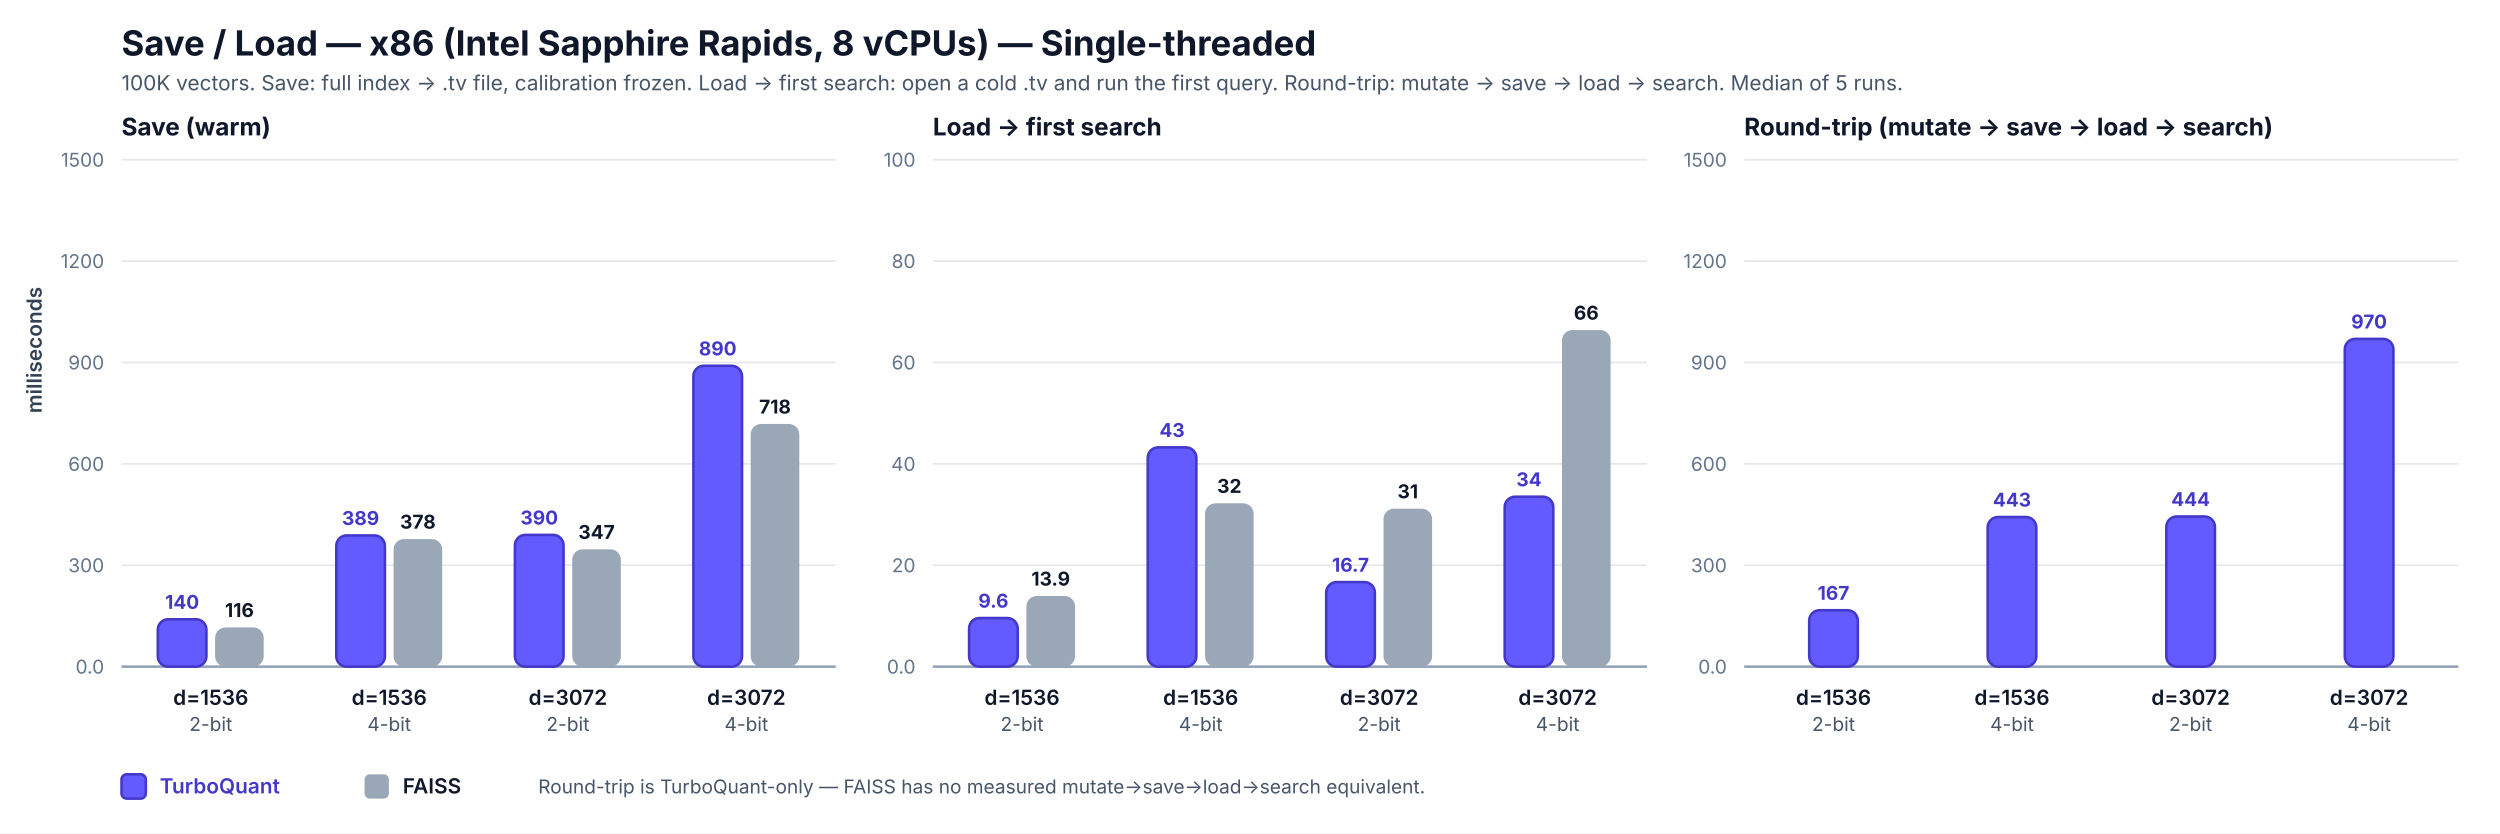
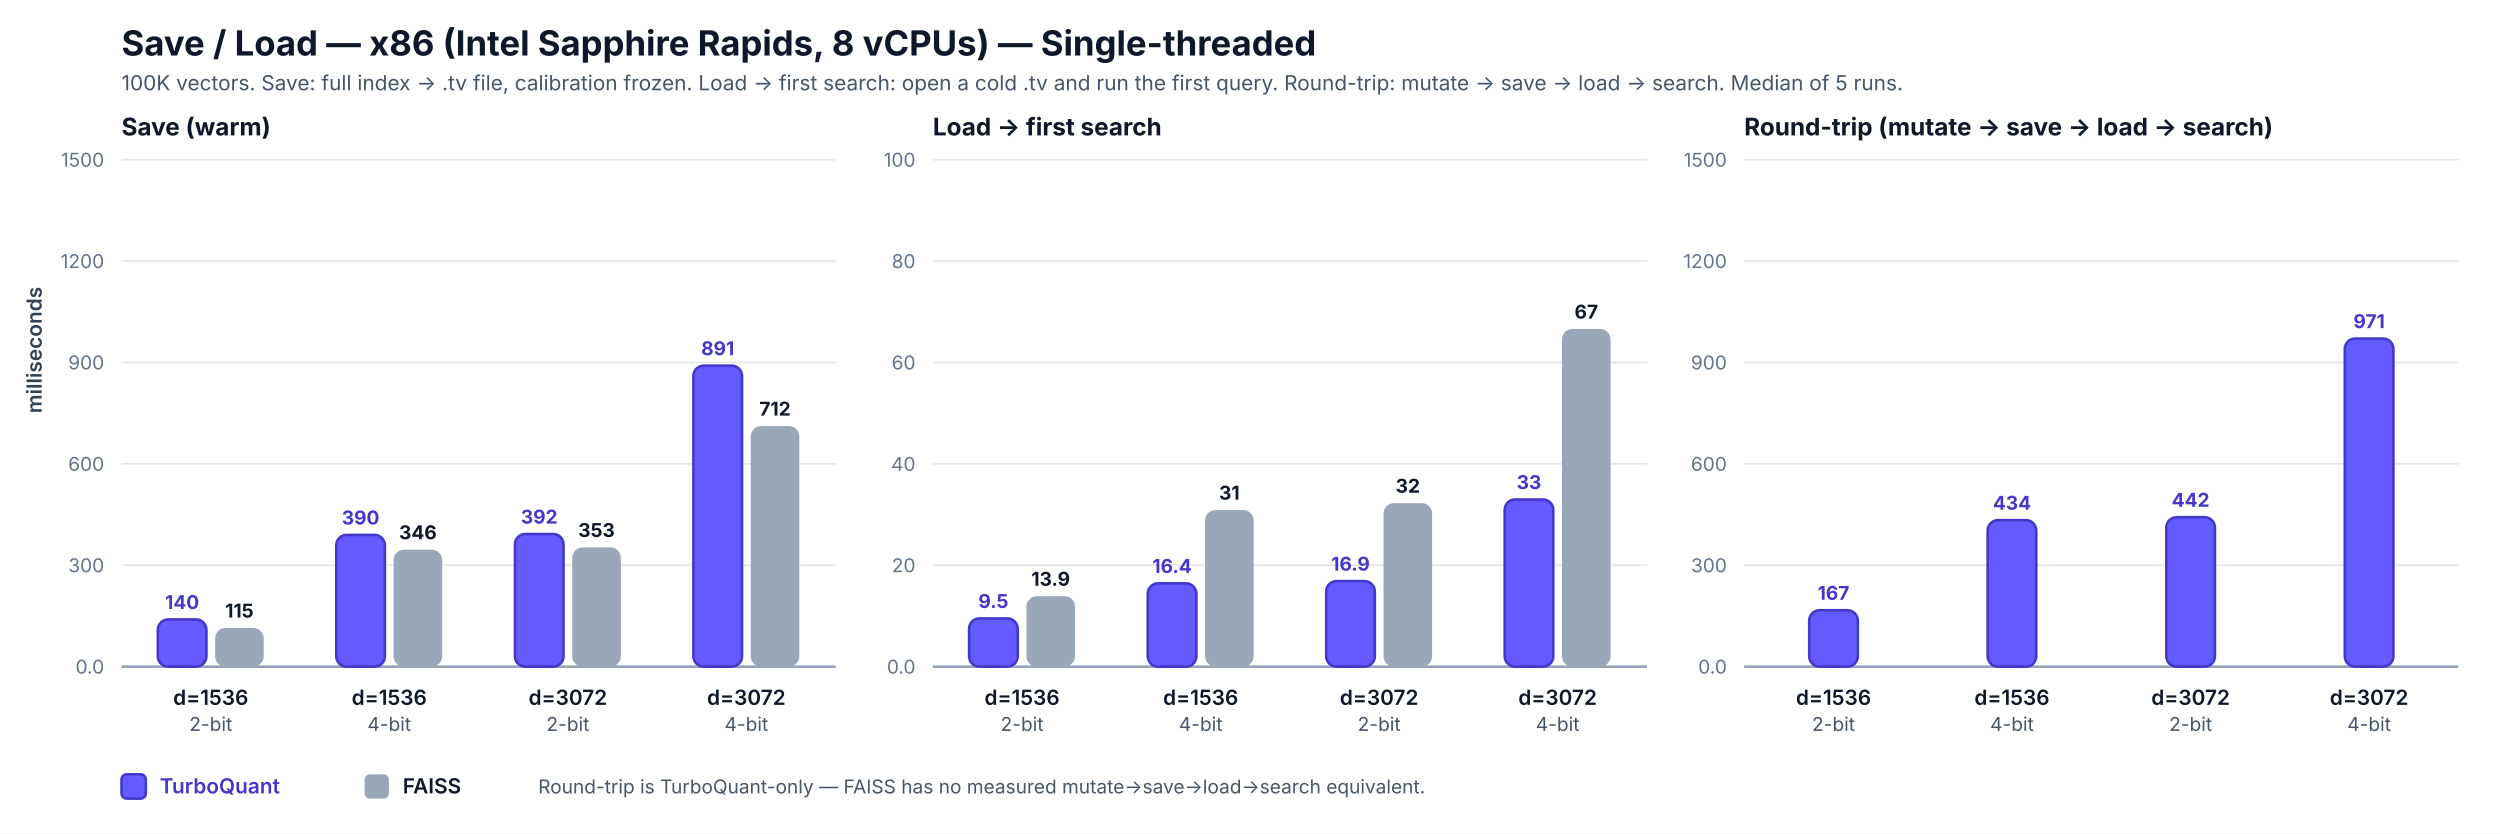
<svg xmlns="http://www.w3.org/2000/svg" width="1440" height="480" viewBox="0 0 1440 480" role="img" aria-label="Persist — x86 (Intel Sapphire Rapids, 8 vCPUs) — Single-threaded">
  <style>
  .title { font: 700 20px -apple-system, BlinkMacSystemFont, "Segoe UI", sans-serif; fill: #0f172a; }
  .subtitle { font: 400 12px -apple-system, BlinkMacSystemFont, "Segoe UI", sans-serif; fill: #475569; }
  .panel { font: 700 14px -apple-system, BlinkMacSystemFont, "Segoe UI", sans-serif; fill: #0f172a; }
  .label { font: 600 12px -apple-system, BlinkMacSystemFont, "Segoe UI", sans-serif; fill: #0f172a; }
  .secondary { font: 400 11px -apple-system, BlinkMacSystemFont, "Segoe UI", sans-serif; fill: #475569; }
  .tick { font: 400 11px -apple-system, BlinkMacSystemFont, "Segoe UI", sans-serif; fill: #64748b; }
  .value { font: 700 11px -apple-system, BlinkMacSystemFont, "Segoe UI", sans-serif; fill: #0f172a; }
  .value-accent { font: 700 11px -apple-system, BlinkMacSystemFont, "Segoe UI", sans-serif; fill: #4338ca; }
  .axis { font: 600 12px -apple-system, BlinkMacSystemFont, "Segoe UI", sans-serif; fill: #334155; }
  .legend { font: 600 12px -apple-system, BlinkMacSystemFont, "Segoe UI", sans-serif; fill: #0f172a; }
</style>
  <rect width="100%" height="100%" fill="#ffffff" />
  <text x="70" y="32" class="title">Save / Load — x86 (Intel Sapphire Rapids, 8 vCPUs) — Single-threaded</text>
  <text x="70" y="52" class="subtitle">100K vectors. Save: full index → .tv file, calibration frozen. Load → first search: open a cold .tv and run the first query. Round-trip: mutate → save → load → search. Median of 5 runs.</text>
  <line x1="70.0" y1="384.0" x2="481.333" y2="384.0" stroke="#e5e7eb" stroke-width="1" />
  <text x="60.0" y="388.0" text-anchor="end" class="tick">0.0</text>
  <line x1="70.0" y1="325.6" x2="481.333" y2="325.6" stroke="#e5e7eb" stroke-width="1" />
  <text x="60.0" y="329.6" text-anchor="end" class="tick">300</text>
  <line x1="70.0" y1="267.2" x2="481.333" y2="267.2" stroke="#e5e7eb" stroke-width="1" />
  <text x="60.0" y="271.2" text-anchor="end" class="tick">600</text>
  <line x1="70.0" y1="208.8" x2="481.333" y2="208.8" stroke="#e5e7eb" stroke-width="1" />
  <text x="60.0" y="212.8" text-anchor="end" class="tick">900</text>
  <line x1="70.0" y1="150.4" x2="481.333" y2="150.4" stroke="#e5e7eb" stroke-width="1" />
  <text x="60.0" y="154.4" text-anchor="end" class="tick">1200</text>
  <line x1="70.0" y1="92.0" x2="481.333" y2="92.0" stroke="#e5e7eb" stroke-width="1" />
  <text x="60.0" y="96.0" text-anchor="end" class="tick">1500</text>
  <line x1="70.0" y1="384.0" x2="481.333" y2="384.0" stroke="#94a3b8" stroke-width="1.5" />
  <text x="70.0" y="78" class="panel">Save (warm)</text>
-   <rect x="90.9" y="356.7" width="28" height="27.3" rx="6" fill="#635bff" stroke="#4338ca" stroke-width="1.5" />
-   <text x="104.9" y="350.7" text-anchor="middle" class="value-accent">140</text>
-   <rect x="123.9" y="361.4" width="28" height="22.6" rx="6" fill="#9aa7b6" />
-   <text x="137.9" y="355.4" text-anchor="middle" class="value">116</text>
+   <rect x="90.9" y="356.8" width="28" height="27.2" rx="6" fill="#635bff" stroke="#4338ca" stroke-width="1.5" />
+   <text x="104.9" y="350.8" text-anchor="middle" class="value-accent">140</text>
+   <rect x="123.9" y="361.7" width="28" height="22.3" rx="6" fill="#9aa7b6" />
+   <text x="137.9" y="355.7" text-anchor="middle" class="value">115</text>
  <text x="121.4" y="406" text-anchor="middle" class="label">d=1536</text>
  <text x="121.4" y="421" text-anchor="middle" class="secondary">2-bit</text>
-   <rect x="193.7" y="308.4" width="28" height="75.6" rx="6" fill="#635bff" stroke="#4338ca" stroke-width="1.5" />
-   <text x="207.7" y="302.4" text-anchor="middle" class="value-accent">389</text>
-   <rect x="226.7" y="310.5" width="28" height="73.5" rx="6" fill="#9aa7b6" />
-   <text x="240.7" y="304.5" text-anchor="middle" class="value">378</text>
+   <rect x="193.7" y="308.1" width="28" height="75.9" rx="6" fill="#635bff" stroke="#4338ca" stroke-width="1.5" />
+   <text x="207.7" y="302.1" text-anchor="middle" class="value-accent">390</text>
+   <rect x="226.7" y="316.6" width="28" height="67.4" rx="6" fill="#9aa7b6" />
+   <text x="240.7" y="310.6" text-anchor="middle" class="value">346</text>
  <text x="224.2" y="406" text-anchor="middle" class="label">d=1536</text>
  <text x="224.2" y="421" text-anchor="middle" class="secondary">4-bit</text>
-   <rect x="296.6" y="308.1" width="28" height="75.9" rx="6" fill="#635bff" stroke="#4338ca" stroke-width="1.5" />
-   <text x="310.6" y="302.1" text-anchor="middle" class="value-accent">390</text>
-   <rect x="329.6" y="316.4" width="28" height="67.6" rx="6" fill="#9aa7b6" />
-   <text x="343.6" y="310.4" text-anchor="middle" class="value">347</text>
+   <rect x="296.6" y="307.6" width="28" height="76.4" rx="6" fill="#635bff" stroke="#4338ca" stroke-width="1.5" />
+   <text x="310.6" y="301.6" text-anchor="middle" class="value-accent">392</text>
+   <rect x="329.6" y="315.3" width="28" height="68.7" rx="6" fill="#9aa7b6" />
+   <text x="343.6" y="309.3" text-anchor="middle" class="value">353</text>
  <text x="327.1" y="406" text-anchor="middle" class="label">d=3072</text>
  <text x="327.1" y="421" text-anchor="middle" class="secondary">2-bit</text>
-   <rect x="399.4" y="210.7" width="28" height="173.3" rx="6" fill="#635bff" stroke="#4338ca" stroke-width="1.5" />
-   <text x="413.4" y="204.7" text-anchor="middle" class="value-accent">890</text>
-   <rect x="432.4" y="244.2" width="28" height="139.8" rx="6" fill="#9aa7b6" />
-   <text x="446.4" y="238.2" text-anchor="middle" class="value">718</text>
+   <rect x="399.4" y="210.6" width="28" height="173.4" rx="6" fill="#635bff" stroke="#4338ca" stroke-width="1.5" />
+   <text x="413.4" y="204.6" text-anchor="middle" class="value-accent">891</text>
+   <rect x="432.4" y="245.4" width="28" height="138.6" rx="6" fill="#9aa7b6" />
+   <text x="446.4" y="239.4" text-anchor="middle" class="value">712</text>
  <text x="429.9" y="406" text-anchor="middle" class="label">d=3072</text>
  <text x="429.9" y="421" text-anchor="middle" class="secondary">4-bit</text>
  <line x1="537.333" y1="384.0" x2="948.667" y2="384.0" stroke="#e5e7eb" stroke-width="1" />
  <text x="527.333" y="388.0" text-anchor="end" class="tick">0.0</text>
  <line x1="537.333" y1="325.6" x2="948.667" y2="325.6" stroke="#e5e7eb" stroke-width="1" />
  <text x="527.333" y="329.6" text-anchor="end" class="tick">20</text>
  <line x1="537.333" y1="267.2" x2="948.667" y2="267.2" stroke="#e5e7eb" stroke-width="1" />
  <text x="527.333" y="271.2" text-anchor="end" class="tick">40</text>
  <line x1="537.333" y1="208.8" x2="948.667" y2="208.8" stroke="#e5e7eb" stroke-width="1" />
  <text x="527.333" y="212.8" text-anchor="end" class="tick">60</text>
  <line x1="537.333" y1="150.4" x2="948.667" y2="150.4" stroke="#e5e7eb" stroke-width="1" />
  <text x="527.333" y="154.4" text-anchor="end" class="tick">80</text>
  <line x1="537.333" y1="92.0" x2="948.667" y2="92.0" stroke="#e5e7eb" stroke-width="1" />
  <text x="527.333" y="96.0" text-anchor="end" class="tick">100</text>
  <line x1="537.333" y1="384.0" x2="948.667" y2="384.0" stroke="#94a3b8" stroke-width="1.5" />
  <text x="537.333" y="78" class="panel">Load → first search</text>
-   <rect x="558.2" y="356.0" width="28" height="28.0" rx="6" fill="#635bff" stroke="#4338ca" stroke-width="1.5" />
-   <text x="572.2" y="350.0" text-anchor="middle" class="value-accent">9.6</text>
-   <rect x="591.2" y="343.3" width="28" height="40.7" rx="6" fill="#9aa7b6" />
-   <text x="605.2" y="337.3" text-anchor="middle" class="value">13.9</text>
+   <rect x="558.2" y="356.2" width="28" height="27.8" rx="6" fill="#635bff" stroke="#4338ca" stroke-width="1.5" />
+   <text x="572.2" y="350.2" text-anchor="middle" class="value-accent">9.5</text>
+   <rect x="591.2" y="343.4" width="28" height="40.6" rx="6" fill="#9aa7b6" />
+   <text x="605.2" y="337.4" text-anchor="middle" class="value">13.9</text>
  <text x="588.7" y="406" text-anchor="middle" class="label">d=1536</text>
  <text x="588.7" y="421" text-anchor="middle" class="secondary">2-bit</text>
-   <rect x="661.1" y="257.7" width="28" height="126.3" rx="6" fill="#635bff" stroke="#4338ca" stroke-width="1.5" />
-   <text x="675.1" y="251.7" text-anchor="middle" class="value-accent">43</text>
-   <rect x="694.1" y="289.9" width="28" height="94.1" rx="6" fill="#9aa7b6" />
-   <text x="708.1" y="283.9" text-anchor="middle" class="value">32</text>
+   <rect x="661.1" y="336.0" width="28" height="48.0" rx="6" fill="#635bff" stroke="#4338ca" stroke-width="1.5" />
+   <text x="675.1" y="330.0" text-anchor="middle" class="value-accent">16.4</text>
+   <rect x="694.1" y="293.8" width="28" height="90.2" rx="6" fill="#9aa7b6" />
+   <text x="708.1" y="287.8" text-anchor="middle" class="value">31</text>
  <text x="691.6" y="406" text-anchor="middle" class="label">d=1536</text>
  <text x="691.6" y="421" text-anchor="middle" class="secondary">4-bit</text>
-   <rect x="763.9" y="335.3" width="28" height="48.7" rx="6" fill="#635bff" stroke="#4338ca" stroke-width="1.5" />
-   <text x="777.9" y="329.3" text-anchor="middle" class="value-accent">16.7</text>
-   <rect x="796.9" y="293.0" width="28" height="91.0" rx="6" fill="#9aa7b6" />
-   <text x="810.9" y="287.0" text-anchor="middle" class="value">31</text>
+   <rect x="763.9" y="334.7" width="28" height="49.3" rx="6" fill="#635bff" stroke="#4338ca" stroke-width="1.5" />
+   <text x="777.9" y="328.7" text-anchor="middle" class="value-accent">16.9</text>
+   <rect x="796.9" y="289.8" width="28" height="94.2" rx="6" fill="#9aa7b6" />
+   <text x="810.9" y="283.8" text-anchor="middle" class="value">32</text>
  <text x="794.4" y="406" text-anchor="middle" class="label">d=3072</text>
  <text x="794.4" y="421" text-anchor="middle" class="secondary">2-bit</text>
-   <rect x="866.7" y="286.1" width="28" height="97.9" rx="6" fill="#635bff" stroke="#4338ca" stroke-width="1.5" />
-   <text x="880.7" y="280.1" text-anchor="middle" class="value-accent">34</text>
-   <rect x="899.7" y="190.1" width="28" height="193.9" rx="6" fill="#9aa7b6" />
-   <text x="913.7" y="184.1" text-anchor="middle" class="value">66</text>
+   <rect x="866.7" y="287.7" width="28" height="96.3" rx="6" fill="#635bff" stroke="#4338ca" stroke-width="1.5" />
+   <text x="880.7" y="281.7" text-anchor="middle" class="value-accent">33</text>
+   <rect x="899.7" y="189.5" width="28" height="194.5" rx="6" fill="#9aa7b6" />
+   <text x="913.7" y="183.5" text-anchor="middle" class="value">67</text>
  <text x="897.2" y="406" text-anchor="middle" class="label">d=3072</text>
  <text x="897.2" y="421" text-anchor="middle" class="secondary">4-bit</text>
  <line x1="1004.667" y1="384.0" x2="1416.0" y2="384.0" stroke="#e5e7eb" stroke-width="1" />
  <text x="994.667" y="388.0" text-anchor="end" class="tick">0.0</text>
  <line x1="1004.667" y1="325.6" x2="1416.0" y2="325.6" stroke="#e5e7eb" stroke-width="1" />
  <text x="994.667" y="329.6" text-anchor="end" class="tick">300</text>
  <line x1="1004.667" y1="267.2" x2="1416.0" y2="267.2" stroke="#e5e7eb" stroke-width="1" />
  <text x="994.667" y="271.2" text-anchor="end" class="tick">600</text>
  <line x1="1004.667" y1="208.8" x2="1416.0" y2="208.8" stroke="#e5e7eb" stroke-width="1" />
  <text x="994.667" y="212.8" text-anchor="end" class="tick">900</text>
  <line x1="1004.667" y1="150.4" x2="1416.0" y2="150.4" stroke="#e5e7eb" stroke-width="1" />
  <text x="994.667" y="154.4" text-anchor="end" class="tick">1200</text>
  <line x1="1004.667" y1="92.0" x2="1416.0" y2="92.0" stroke="#e5e7eb" stroke-width="1" />
  <text x="994.667" y="96.0" text-anchor="end" class="tick">1500</text>
  <line x1="1004.667" y1="384.0" x2="1416.0" y2="384.0" stroke="#94a3b8" stroke-width="1.5" />
  <text x="1004.667" y="78" class="panel">Round-trip (mutate → save → load → search)</text>
  <rect x="1042.1" y="351.5" width="28" height="32.5" rx="6" fill="#635bff" stroke="#4338ca" stroke-width="1.5" />
  <text x="1056.1" y="345.5" text-anchor="middle" class="value-accent">167</text>
  <text x="1056.1" y="406" text-anchor="middle" class="label">d=1536</text>
  <text x="1056.1" y="421" text-anchor="middle" class="secondary">2-bit</text>
-   <rect x="1144.9" y="297.8" width="28" height="86.2" rx="6" fill="#635bff" stroke="#4338ca" stroke-width="1.5" />
-   <text x="1158.9" y="291.8" text-anchor="middle" class="value-accent">443</text>
+   <rect x="1144.9" y="299.6" width="28" height="84.4" rx="6" fill="#635bff" stroke="#4338ca" stroke-width="1.5" />
+   <text x="1158.9" y="293.6" text-anchor="middle" class="value-accent">434</text>
  <text x="1158.9" y="406" text-anchor="middle" class="label">d=1536</text>
  <text x="1158.9" y="421" text-anchor="middle" class="secondary">4-bit</text>
-   <rect x="1247.8" y="297.5" width="28" height="86.5" rx="6" fill="#635bff" stroke="#4338ca" stroke-width="1.5" />
-   <text x="1261.8" y="291.5" text-anchor="middle" class="value-accent">444</text>
+   <rect x="1247.8" y="297.9" width="28" height="86.1" rx="6" fill="#635bff" stroke="#4338ca" stroke-width="1.5" />
+   <text x="1261.8" y="291.9" text-anchor="middle" class="value-accent">442</text>
  <text x="1261.8" y="406" text-anchor="middle" class="label">d=3072</text>
  <text x="1261.8" y="421" text-anchor="middle" class="secondary">2-bit</text>
-   <rect x="1350.6" y="195.2" width="28" height="188.8" rx="6" fill="#635bff" stroke="#4338ca" stroke-width="1.5" />
-   <text x="1364.6" y="189.2" text-anchor="middle" class="value-accent">970</text>
+   <rect x="1350.6" y="195.0" width="28" height="189.0" rx="6" fill="#635bff" stroke="#4338ca" stroke-width="1.5" />
+   <text x="1364.6" y="189.0" text-anchor="middle" class="value-accent">971</text>
  <text x="1364.6" y="406" text-anchor="middle" class="label">d=3072</text>
  <text x="1364.6" y="421" text-anchor="middle" class="secondary">4-bit</text>
  <text x="24" y="238.0" transform="rotate(-90, 24, 238.0)" class="axis">milliseconds</text>
  <rect x="70" y="446" width="14" height="14" rx="3" fill="#635bff" stroke="#4338ca" stroke-width="1.5" />
  <text x="92" y="457" class="legend" style="fill: #4338ca;">TurboQuant</text>
  <rect x="210" y="446" width="14" height="14" rx="3" fill="#9aa7b6" />
  <text x="232" y="457" class="legend">FAISS</text>
  <text x="310" y="457" class="secondary">Round-trip is TurboQuant-only — FAISS has no measured mutate→save→load→search equivalent.</text>
</svg>
